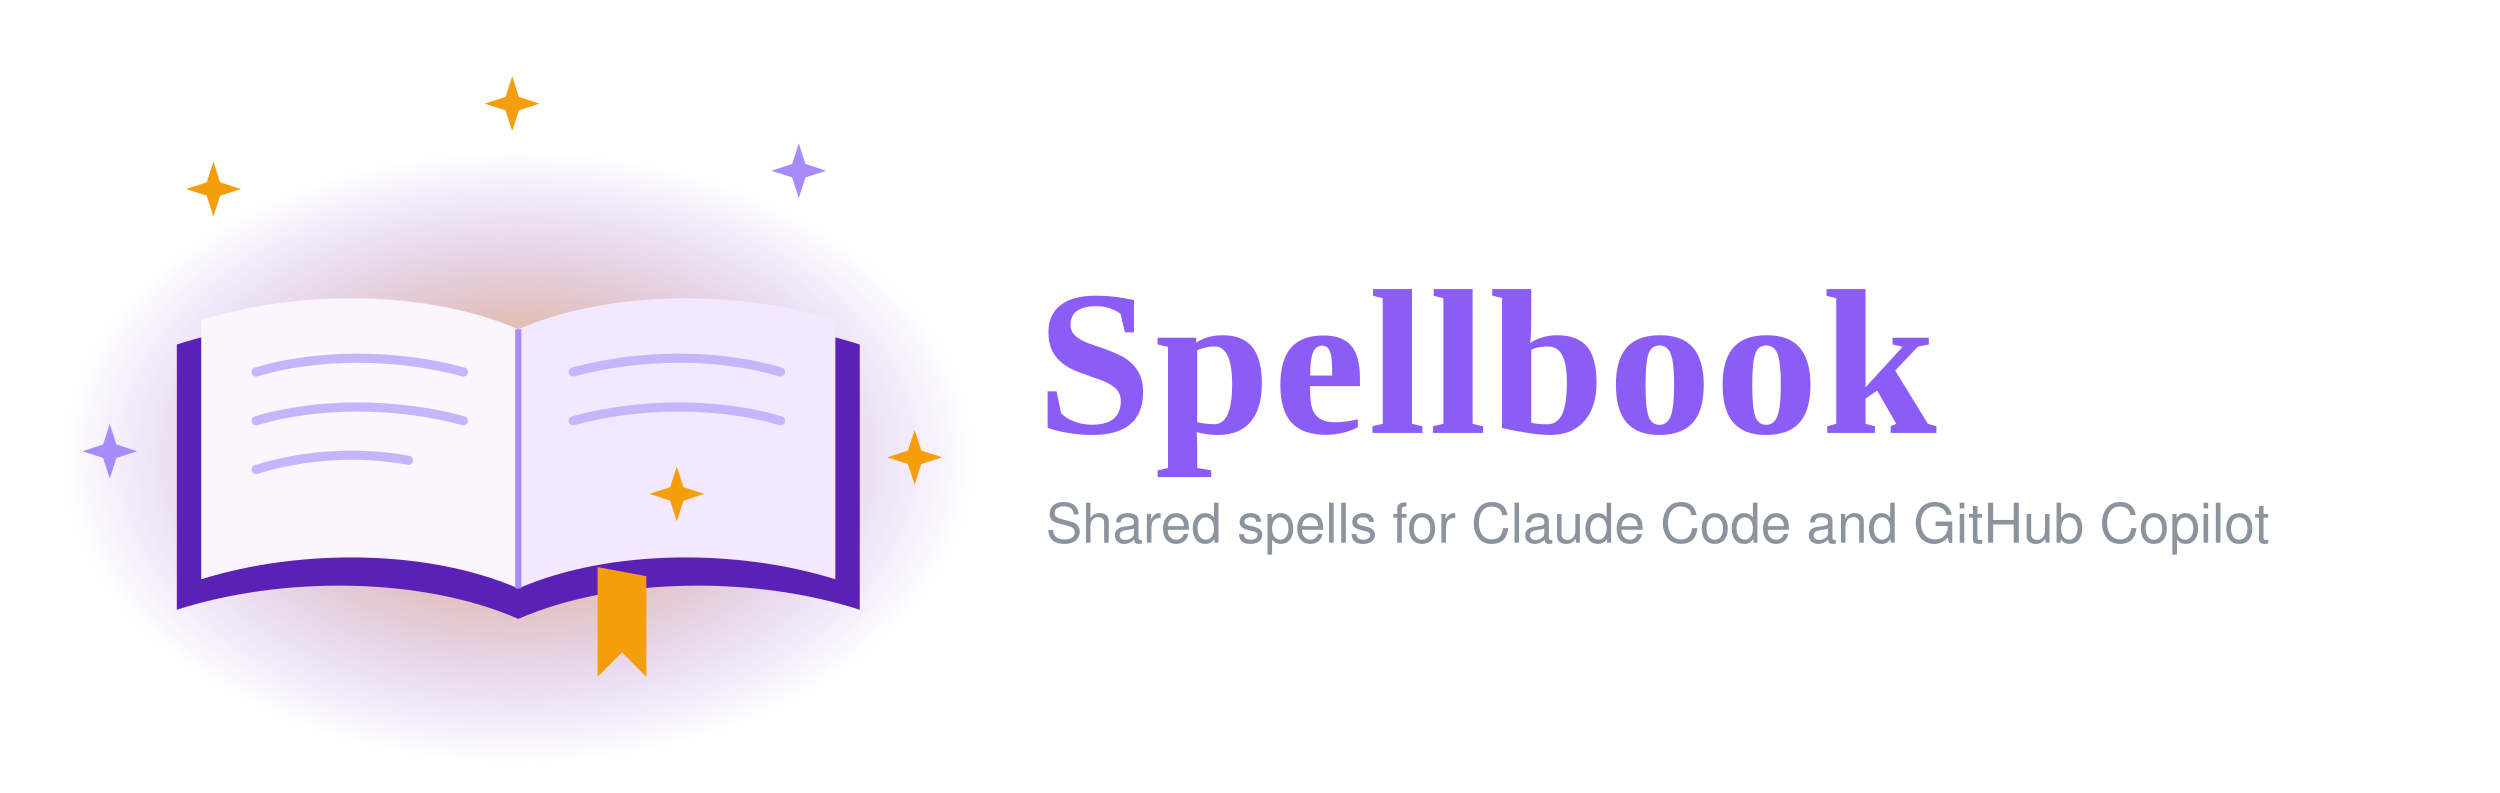
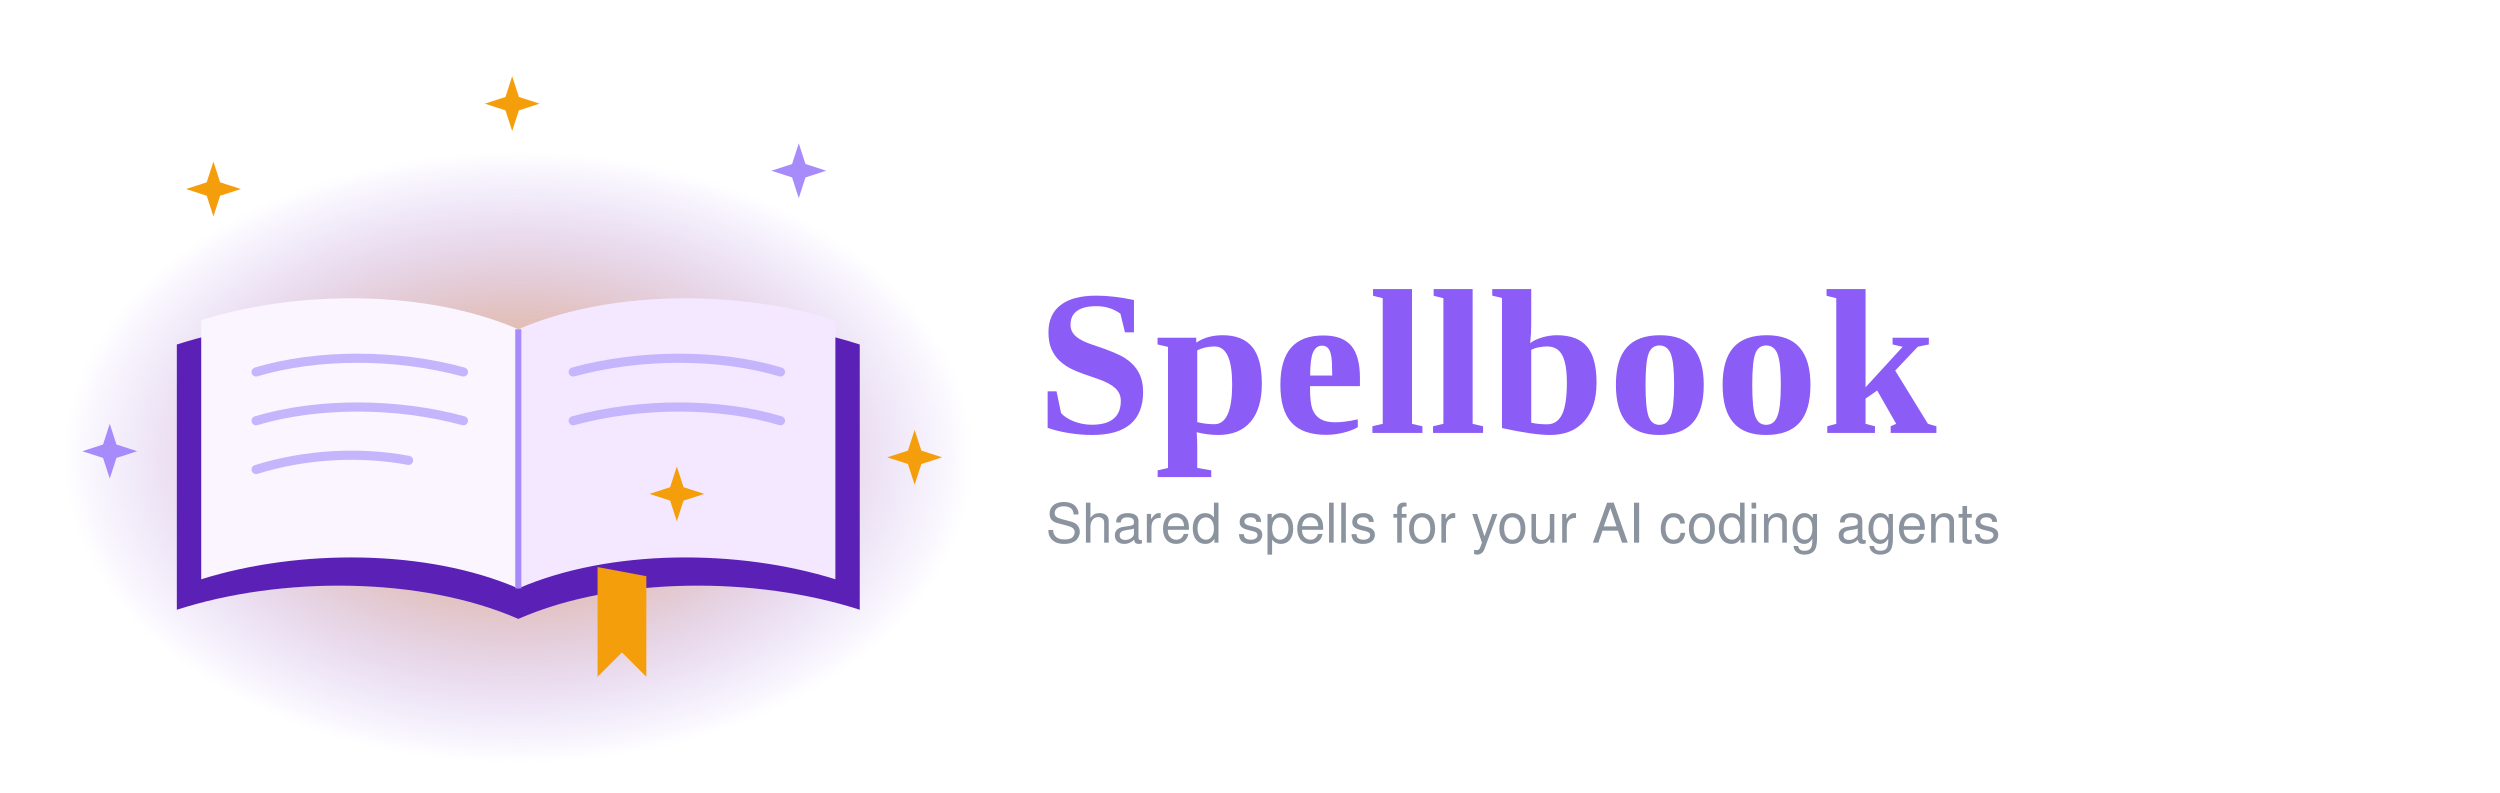
<svg xmlns="http://www.w3.org/2000/svg" viewBox="0 0 820 260" width="820" height="260" role="img" aria-labelledby="t d">
  <style>
    .word { font: 700 68px Georgia, "Times New Roman", serif; fill: #8b5cf6; letter-spacing: 1px; }
    .tag  { font: 400 18px -apple-system, "Segoe UI", Helvetica, Arial, sans-serif; fill: #8b949e; }
    .glyph { font: 700 17px ui-monospace, SFMono-Regular, Menlo, Consolas, monospace; fill: #f59e0b; text-anchor: middle; }
    .ink  { stroke: #c4b5fd; stroke-width: 3; stroke-linecap: round; fill: none; }

    .book   { animation: bob 4s ease-in-out infinite; }
    .glow   { animation: glow 4s ease-in-out infinite; transform-origin: 170px 150px; }
    .spark  { animation: twinkle 2.4s ease-in-out infinite; transform-origin: 0 0; }
    .rise   { animation: rise 5s ease-out infinite; opacity: 0; }
    .d1 { animation-delay: -0.6s; } .d2 { animation-delay: -1.3s; } .d3 { animation-delay: -1.9s; }
    .r1 { animation-delay: -1.25s; } .r2 { animation-delay: -2.5s; } .r3 { animation-delay: -3.75s; }

    @keyframes bob     { 0%, 100% { transform: translateY(0); } 50% { transform: translateY(-5px); } }
    @keyframes glow    { 0%, 100% { opacity: .25; transform: scale(.92); } 50% { opacity: .5; transform: scale(1.05); } }
    @keyframes twinkle { 0%, 100% { opacity: .15; transform: scale(.5) rotate(0deg); } 50% { opacity: 1; transform: scale(1) rotate(45deg); } }
    @keyframes rise    { 0% { opacity: 0; transform: translateY(0); } 15% { opacity: 1; } 75% { opacity: 1; } 100% { opacity: 0; transform: translateY(-92px); } }

    @media (prefers-reduced-motion: reduce) {
      .book, .glow, .spark, .rise { animation: none; }
      .rise { opacity: 1; }
    }
  </style>
  <defs>
    <radialGradient id="aura" cx="50%" cy="50%" r="50%">
      <stop offset="0" stop-color="#f59e0b" stop-opacity=".9" />
      <stop offset="1" stop-color="#8b5cf6" stop-opacity="0" />
    </radialGradient>
    <path id="star" d="M0 -9 L2.2 -2.2 L9 0 L2.2 2.2 L0 9 L-2.2 2.2 L-9 0 L-2.2 -2.2 Z" />
  </defs>
  <ellipse class="glow" cx="170" cy="150" rx="150" ry="100" fill="url(#aura)" />
  <g class="rise">
    <text class="glyph" x="118" y="112">{ }</text>
  </g>
  <g class="rise r1">
    <text class="glyph" x="216" y="118">&gt;_</text>
  </g>
  <g class="rise r2">
    <text class="glyph" x="150" y="104">#</text>
  </g>
  <g class="rise r3">
    <text class="glyph" x="190" y="108">@</text>
  </g>
  <g class="book">
    <path d="M170 116 C138 102 92 102 58 113 L58 200 C92 189 138 189 170 203 C202 189 248 189 282 200 L282 113 C248 102 202 102 170 116 Z" fill="#5b21b6" />
    <path d="M170 108 C140 95 98 95 66 105 L66 190 C98 180 140 180 170 193 Z" fill="#faf5ff" />
    <path d="M170 108 C200 95 242 95 274 105 L274 190 C242 180 200 180 170 193 Z" fill="#f3e8ff" />
    <path d="M170 108 L170 193" stroke="#a78bfa" stroke-width="2" />
    <path class="ink" d="M84 122 C104 116 130 116 152 122 M84 138 C104 132 130 132 152 138 M84 154 C100 149 118 148 134 151" />
    <path class="ink" d="M188 122 C210 116 236 116 256 122 M188 138 C210 132 236 132 256 138" />
    <use href="#star" x="222" y="162" fill="#f59e0b" />
    <path d="M196 186 L196 222 L204 214 L212 222 L212 189 Z" fill="#f59e0b" />
  </g>
  <g transform="translate(70 62)">
    <use class="spark" href="#star" fill="#f59e0b" />
  </g>
  <g transform="translate(262 56)">
    <use class="spark d1" href="#star" fill="#a78bfa" />
  </g>
  <g transform="translate(168 34)">
    <use class="spark d2" href="#star" fill="#f59e0b" />
  </g>
  <g transform="translate(300 150)">
    <use class="spark d3" href="#star" fill="#f59e0b" />
  </g>
  <g transform="translate(36 148)">
    <use class="spark d2" href="#star" fill="#a78bfa" />
  </g>
  <text class="word" x="340" y="142">Spellbook</text>
-   <text class="tag" x="343" y="178">Shared spells for Claude Code and GitHub Copilot</text>
+   <text class="tag" x="343" y="178">Shared spells for your AI coding agents</text>
</svg>
